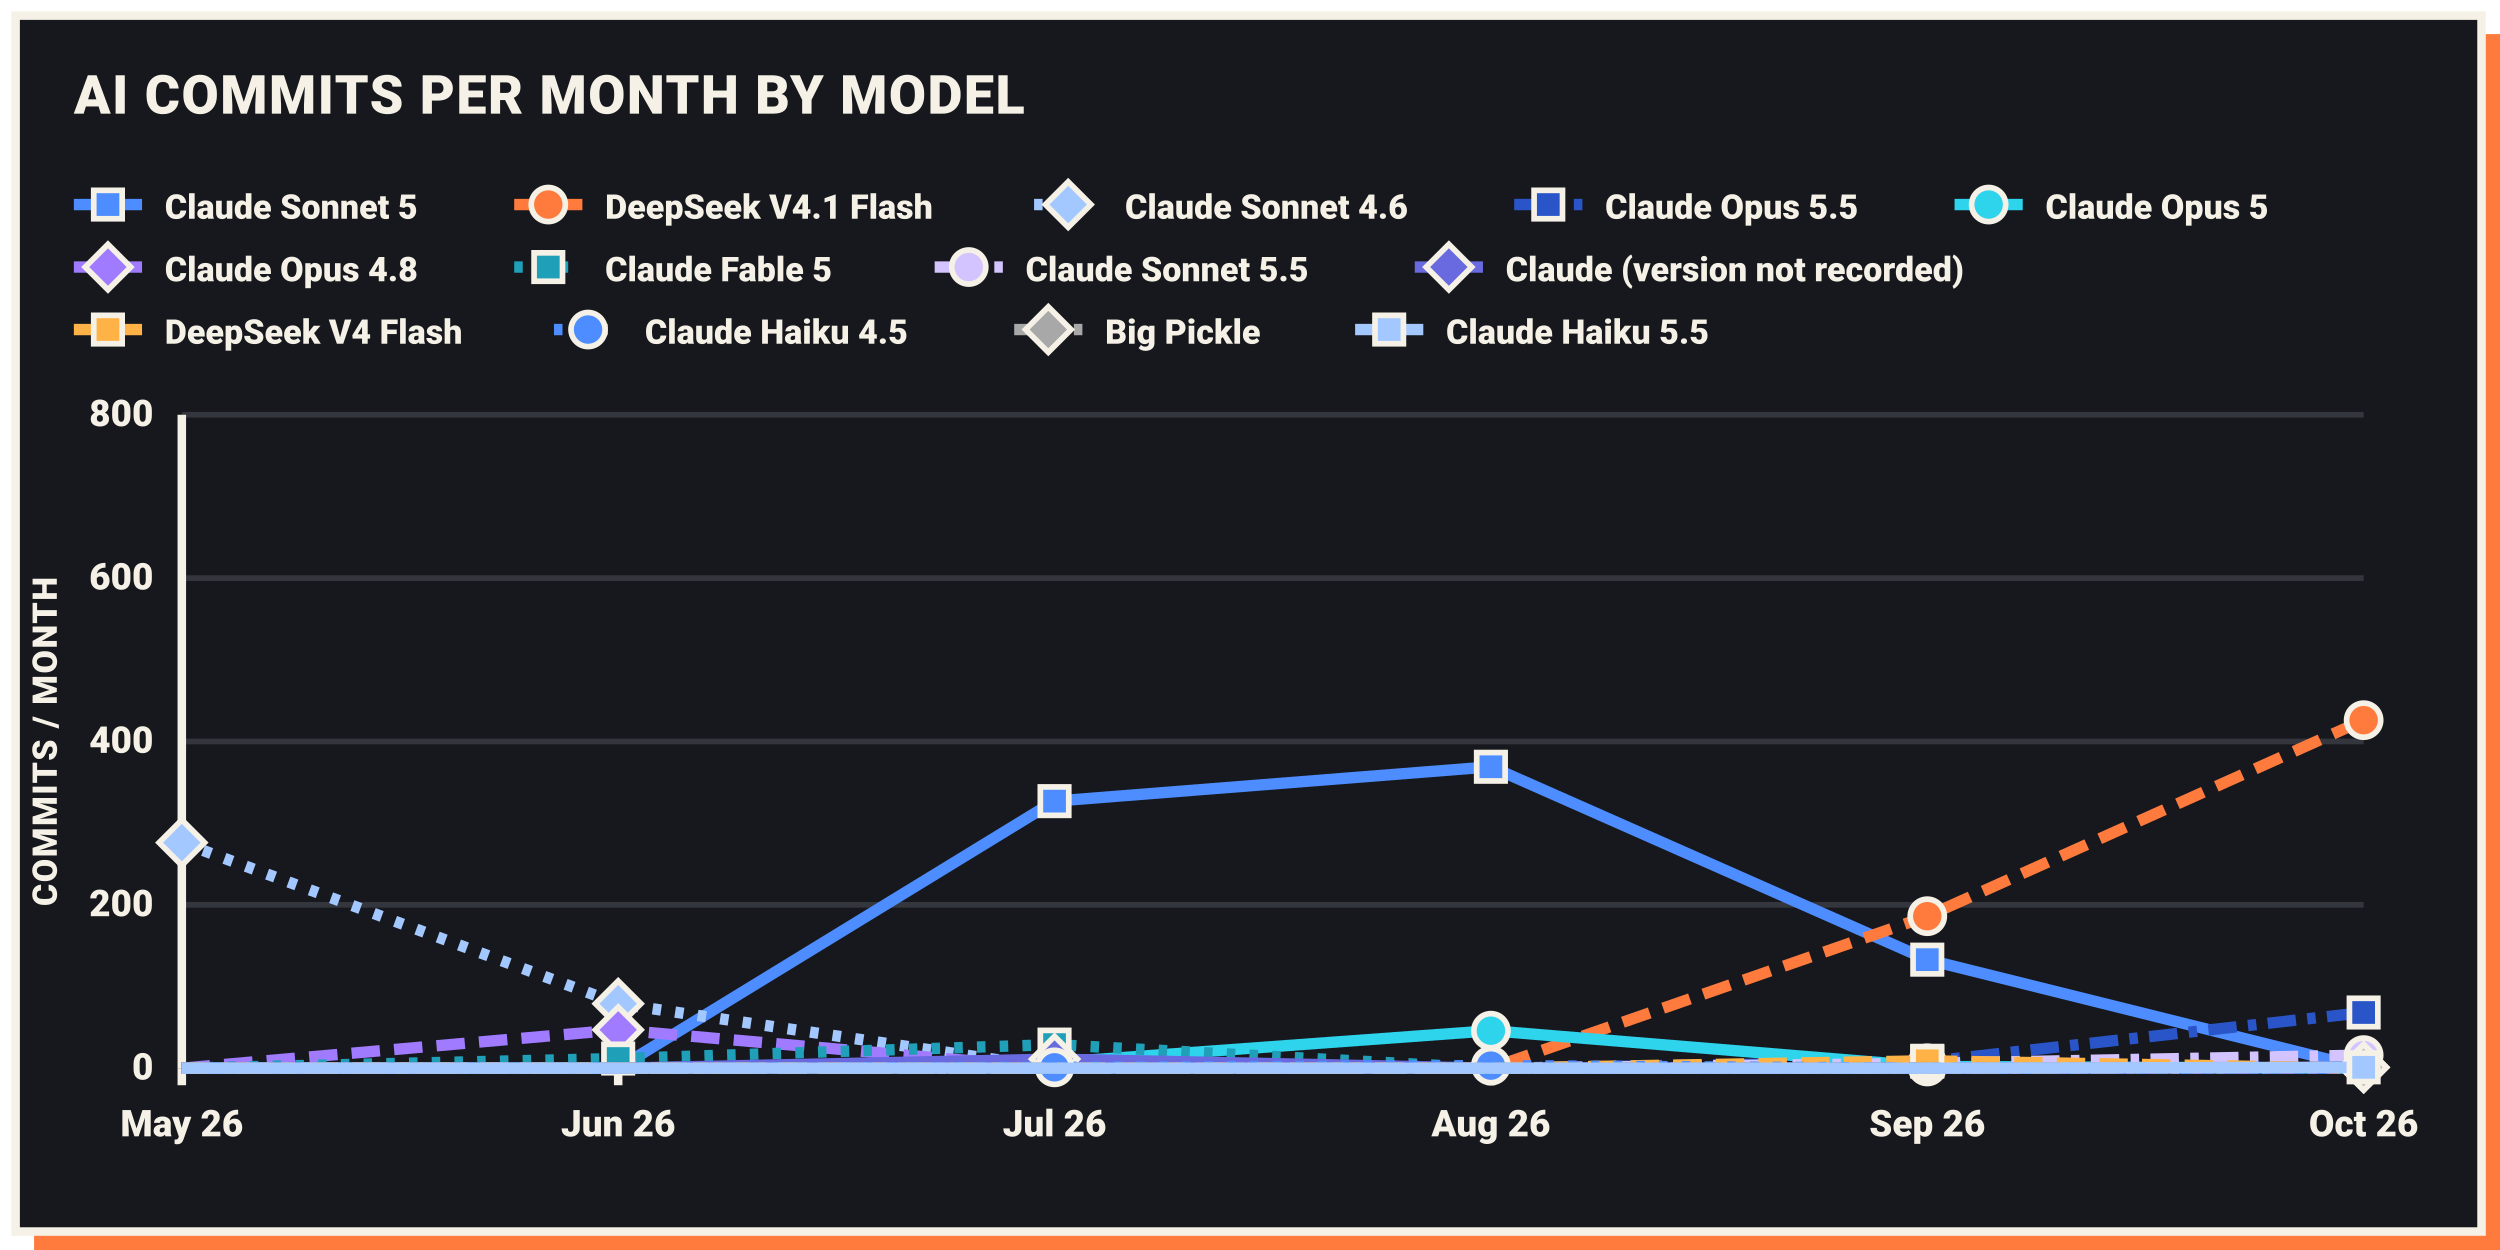
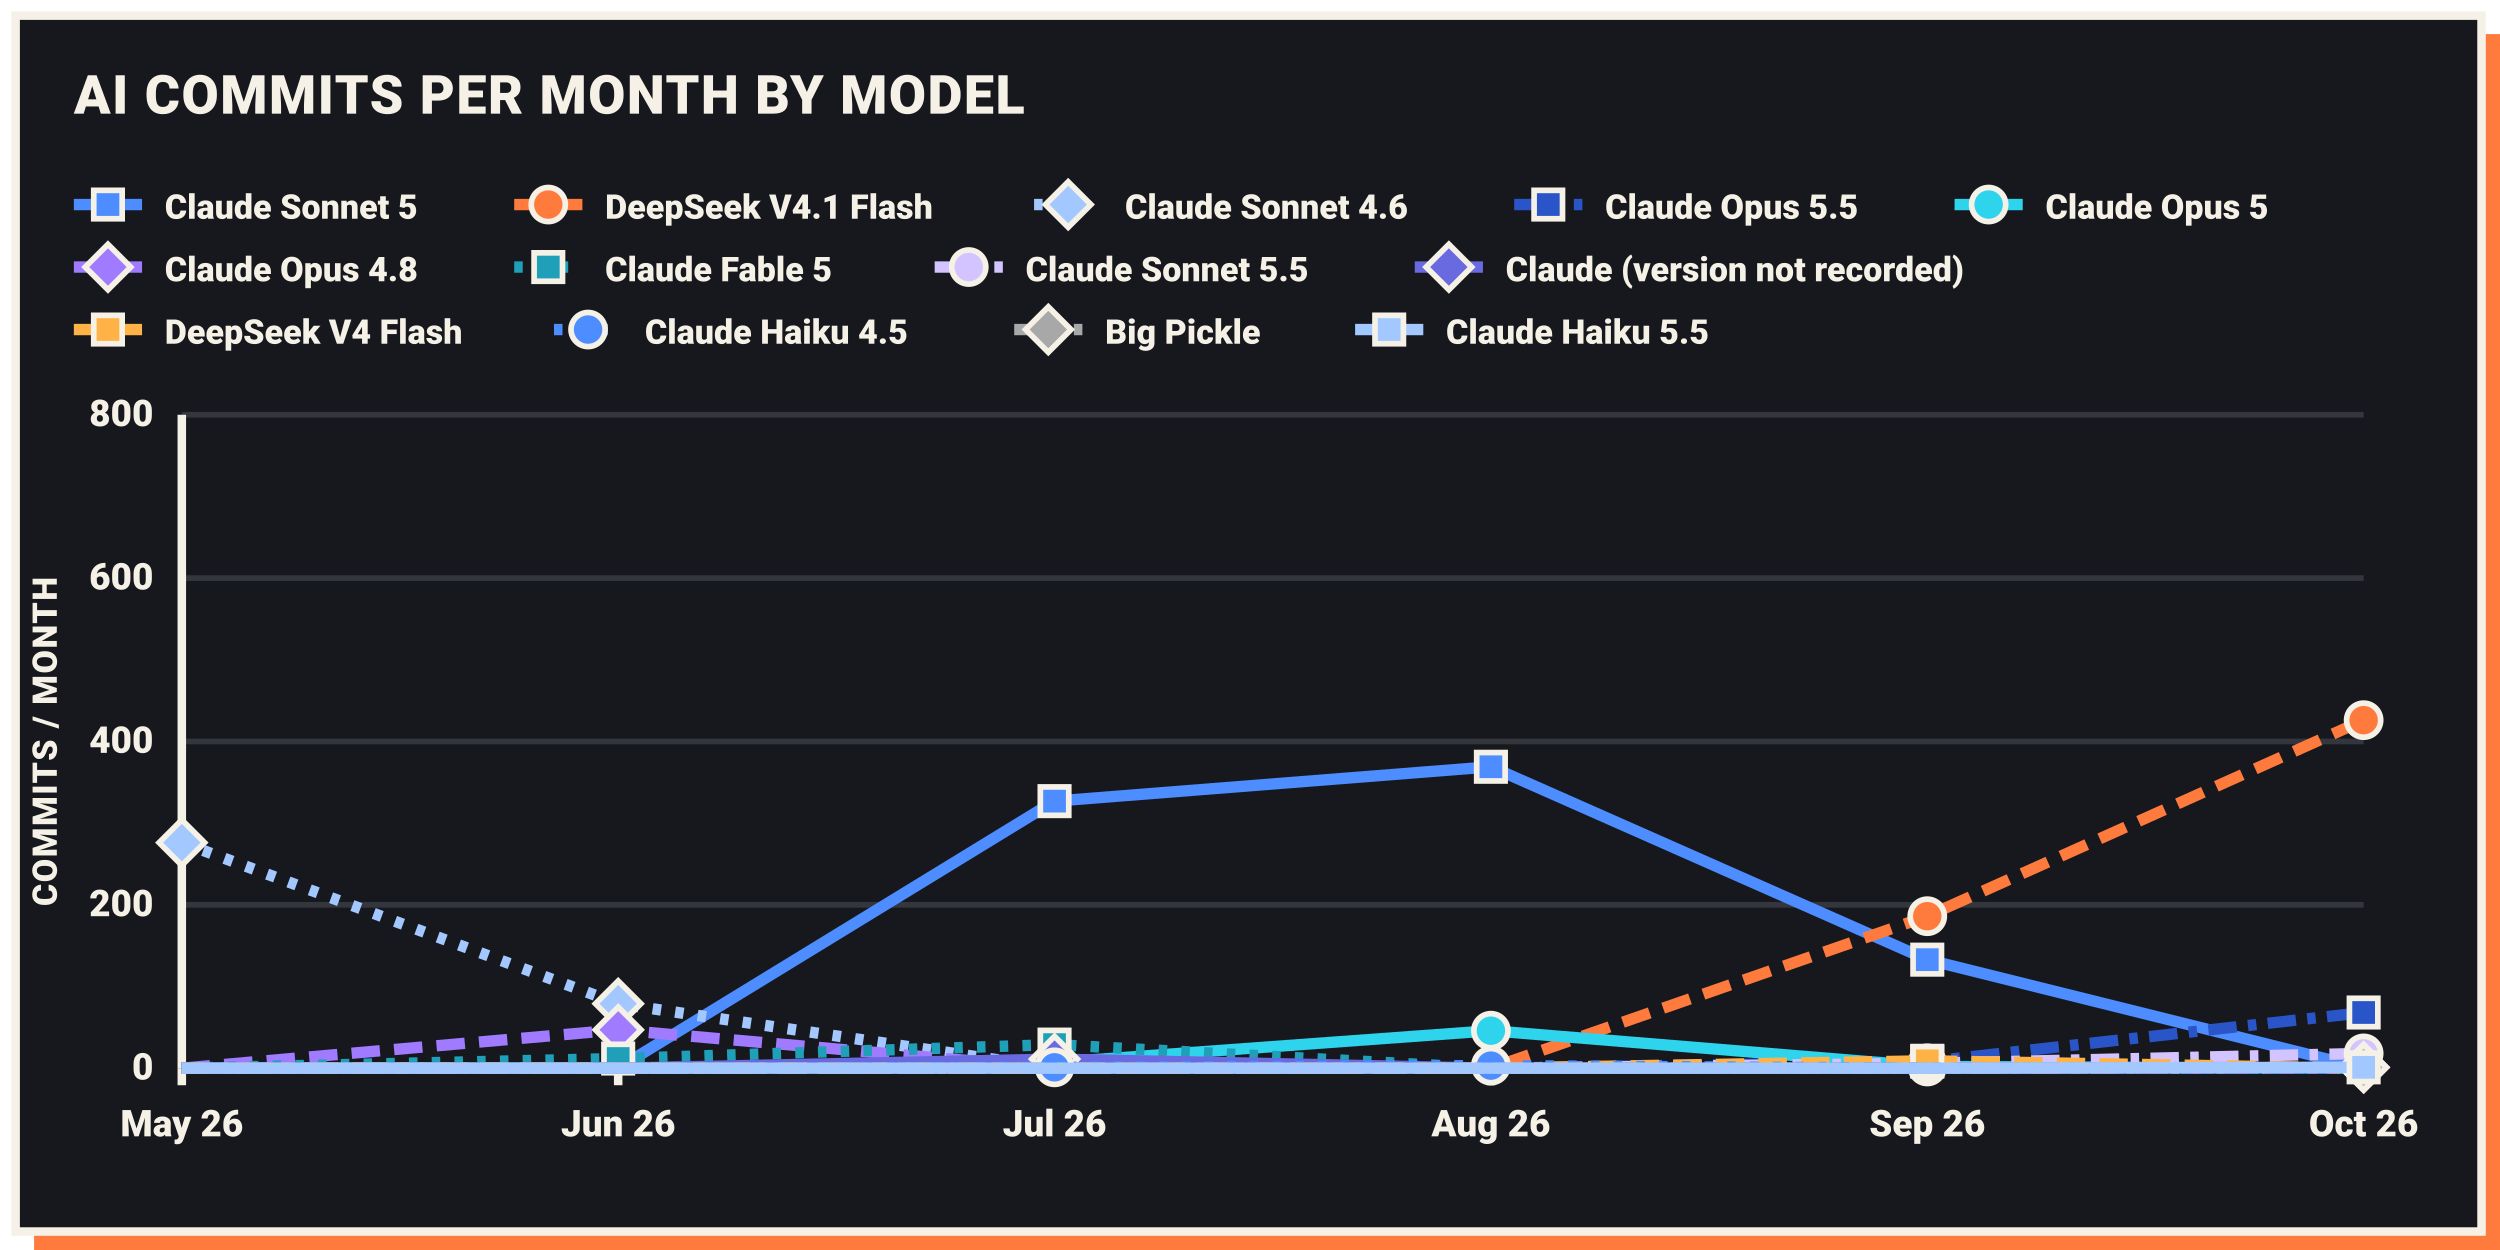
<svg xmlns="http://www.w3.org/2000/svg" viewBox="0 0 880 440" font-family="-apple-system, BlinkMacSystemFont, 'Segoe UI', Roboto, Helvetica, Arial, sans-serif" role="img" aria-labelledby="t d">
  <rect x="12" y="12" width="868" height="428" fill="#ff7a3d" />
  <rect x="5.5" y="5.5" width="868" height="428" fill="#16181d" stroke="#f5f1e6" stroke-width="3" />
  <text x="26" y="40" fill="#f5f1e6" font-weight="800" font-size="19" letter-spacing="0.5">AI COMMITS PER MONTH BY MODEL</text>
  <line x1="26" y1="72" x2="50" y2="72" stroke="#4d8dff" stroke-width="4" />
  <rect x="33.0" y="67.0" width="10" height="10" fill="#4d8dff" stroke="#f5f1e6" stroke-width="2" />
  <text x="58" y="77" fill="#f5f1e6" font-weight="800" font-size="12">Claude Sonnet 5</text>
  <line x1="181" y1="72" x2="205" y2="72" stroke="#ff7a3d" stroke-width="4" stroke-dasharray="10 5" />
  <circle cx="193.0" cy="72.0" r="6" fill="#ff7a3d" stroke="#f5f1e6" stroke-width="2" />
  <text x="213" y="77" fill="#f5f1e6" font-weight="800" font-size="12">DeepSeek V4.1 Flash</text>
  <line x1="364" y1="72" x2="388" y2="72" stroke="#a3c8ff" stroke-width="4" stroke-dasharray="3 5" />
  <polygon points="376.0,64.0 384.0,72.0 376.0,80.0 368.0,72.0" fill="#a3c8ff" stroke="#f5f1e6" stroke-width="2" />
  <text x="396" y="77" fill="#f5f1e6" font-weight="800" font-size="12">Claude Sonnet 4.6</text>
  <line x1="533" y1="72" x2="557" y2="72" stroke="#2a55c8" stroke-width="4" stroke-dasharray="10 4 3 4" />
  <rect x="540.0" y="67.0" width="10" height="10" fill="#2a55c8" stroke="#f5f1e6" stroke-width="2" />
  <text x="565" y="77" fill="#f5f1e6" font-weight="800" font-size="12">Claude Opus 5.5</text>
  <line x1="688" y1="72" x2="712" y2="72" stroke="#2ed3ec" stroke-width="4" />
  <circle cx="700.0" cy="72.0" r="6" fill="#2ed3ec" stroke="#f5f1e6" stroke-width="2" />
  <text x="720" y="77" fill="#f5f1e6" font-weight="800" font-size="12">Claude Opus 5</text>
  <line x1="26" y1="94" x2="50" y2="94" stroke="#a07bff" stroke-width="4" stroke-dasharray="10 5" />
  <polygon points="38.0,86.0 46.0,94.0 38.0,102.0 30.0,94.0" fill="#a07bff" stroke="#f5f1e6" stroke-width="2" />
  <text x="58" y="99" fill="#f5f1e6" font-weight="800" font-size="12">Claude Opus 4.8</text>
  <line x1="181" y1="94" x2="205" y2="94" stroke="#1fa0b8" stroke-width="4" stroke-dasharray="3 5" />
  <rect x="188.0" y="89.0" width="10" height="10" fill="#1fa0b8" stroke="#f5f1e6" stroke-width="2" />
  <text x="213" y="99" fill="#f5f1e6" font-weight="800" font-size="12">Claude Fable 5</text>
  <line x1="329" y1="94" x2="353" y2="94" stroke="#d3c4ff" stroke-width="4" stroke-dasharray="10 4 3 4" />
  <circle cx="341.0" cy="94.0" r="6" fill="#d3c4ff" stroke="#f5f1e6" stroke-width="2" />
  <text x="361" y="99" fill="#f5f1e6" font-weight="800" font-size="12">Claude Sonnet 5.5</text>
  <line x1="498" y1="94" x2="522" y2="94" stroke="#6a6ae0" stroke-width="4" />
  <polygon points="510.0,86.0 518.0,94.0 510.0,102.0 502.0,94.0" fill="#6a6ae0" stroke="#f5f1e6" stroke-width="2" />
  <text x="530" y="99" fill="#f5f1e6" font-weight="800" font-size="12">Claude (version not recorded)</text>
  <line x1="26" y1="116" x2="50" y2="116" stroke="#ffb347" stroke-width="4" stroke-dasharray="10 5" />
  <rect x="33.0" y="111.0" width="10" height="10" fill="#ffb347" stroke="#f5f1e6" stroke-width="2" />
  <text x="58" y="121" fill="#f5f1e6" font-weight="800" font-size="12">DeepSeek V4 Flash</text>
  <line x1="195" y1="116" x2="219" y2="116" stroke="#4d8dff" stroke-width="4" stroke-dasharray="3 5" />
  <circle cx="207.0" cy="116.0" r="6" fill="#4d8dff" stroke="#f5f1e6" stroke-width="2" />
  <text x="227" y="121" fill="#f5f1e6" font-weight="800" font-size="12">Claude Haiku 4.5</text>
  <line x1="357" y1="116" x2="381" y2="116" stroke="#a8a8a8" stroke-width="4" stroke-dasharray="10 4 3 4" />
  <polygon points="369.0,108.0 377.0,116.0 369.0,124.0 361.0,116.0" fill="#a8a8a8" stroke="#f5f1e6" stroke-width="2" />
  <text x="389" y="121" fill="#f5f1e6" font-weight="800" font-size="12">Big Pickle</text>
  <line x1="477" y1="116" x2="501" y2="116" stroke="#a3c8ff" stroke-width="4" />
  <rect x="484.0" y="111.0" width="10" height="10" fill="#a3c8ff" stroke="#f5f1e6" stroke-width="2" />
  <text x="509" y="121" fill="#f5f1e6" font-weight="800" font-size="12">Claude Haiku 5.5</text>
  <line x1="64" y1="376" x2="832" y2="376" stroke="#f5f1e6" stroke-width="3" />
  <text x="54" y="380" fill="#f5f1e6" font-weight="800" font-size="13" text-anchor="end">0</text>
  <line x1="64" y1="318.5" x2="832" y2="318.5" stroke="#34363d" stroke-width="2" />
  <text x="54" y="322.5" fill="#f5f1e6" font-weight="800" font-size="13" text-anchor="end">200</text>
  <line x1="64" y1="261" x2="832" y2="261" stroke="#34363d" stroke-width="2" />
  <text x="54" y="265" fill="#f5f1e6" font-weight="800" font-size="13" text-anchor="end">400</text>
  <line x1="64" y1="203.5" x2="832" y2="203.5" stroke="#34363d" stroke-width="2" />
  <text x="54" y="207.5" fill="#f5f1e6" font-weight="800" font-size="13" text-anchor="end">600</text>
  <line x1="64" y1="146" x2="832" y2="146" stroke="#34363d" stroke-width="2" />
  <text x="54" y="150" fill="#f5f1e6" font-weight="800" font-size="13" text-anchor="end">800</text>
  <line x1="64" y1="146" x2="64" y2="376" stroke="#f5f1e6" stroke-width="3" />
  <line x1="64" y1="376" x2="64" y2="382" stroke="#f5f1e6" stroke-width="3" />
  <text x="64" y="400" fill="#f5f1e6" font-weight="800" font-size="13" text-anchor="middle">May 26</text>
  <line x1="217.6" y1="376" x2="217.6" y2="382" stroke="#f5f1e6" stroke-width="3" />
  <text x="217.6" y="400" fill="#f5f1e6" font-weight="800" font-size="13" text-anchor="middle">Jun 26</text>
  <line x1="371.2" y1="376" x2="371.2" y2="382" stroke="#f5f1e6" stroke-width="3" />
  <text x="371.2" y="400" fill="#f5f1e6" font-weight="800" font-size="13" text-anchor="middle">Jul 26</text>
  <line x1="524.8" y1="376" x2="524.8" y2="382" stroke="#f5f1e6" stroke-width="3" />
  <text x="524.8" y="400" fill="#f5f1e6" font-weight="800" font-size="13" text-anchor="middle">Aug 26</text>
  <line x1="678.4" y1="376" x2="678.4" y2="382" stroke="#f5f1e6" stroke-width="3" />
  <text x="678.4" y="400" fill="#f5f1e6" font-weight="800" font-size="13" text-anchor="middle">Sep 26</text>
  <line x1="832" y1="376" x2="832" y2="382" stroke="#f5f1e6" stroke-width="3" />
  <text x="832" y="400" fill="#f5f1e6" font-weight="800" font-size="13" text-anchor="middle">Oct 26</text>
  <text x="20" y="261" fill="#f5f1e6" font-weight="800" font-size="12" text-anchor="middle" letter-spacing="0.5" transform="rotate(-90 20 261)">COMMITS / MONTH</text>
  <polyline points="64.0,376.0 217.6,376.0 371.2,282.0 524.8,269.9 678.4,337.8 832.0,376.0" fill="none" stroke="#4d8dff" stroke-width="4" stroke-linejoin="miter" />
  <rect x="366.2" y="277.0" width="10" height="10" fill="#4d8dff" stroke="#f5f1e6" stroke-width="2" />
  <rect x="519.8" y="264.9" width="10" height="10" fill="#4d8dff" stroke="#f5f1e6" stroke-width="2" />
  <rect x="673.4" y="332.8" width="10" height="10" fill="#4d8dff" stroke="#f5f1e6" stroke-width="2" />
  <polyline points="64.0,376.0 217.6,376.0 371.2,376.0 524.8,376.0 678.4,322.5 832.0,253.5" fill="none" stroke="#ff7a3d" stroke-width="4" stroke-linejoin="miter" stroke-dasharray="10 5" />
  <circle cx="678.4" cy="322.5" r="6" fill="#ff7a3d" stroke="#f5f1e6" stroke-width="2" />
  <circle cx="832.0" cy="253.5" r="6" fill="#ff7a3d" stroke="#f5f1e6" stroke-width="2" />
  <polyline points="64.0,296.6 217.6,353.3 371.2,376.0 524.8,376.0 678.4,376.0 832.0,376.0" fill="none" stroke="#a3c8ff" stroke-width="4" stroke-linejoin="miter" stroke-dasharray="3 5" />
  <polygon points="64.0,288.6 72.0,296.6 64.0,304.6 56.0,296.6" fill="#a3c8ff" stroke="#f5f1e6" stroke-width="2" />
  <polygon points="217.6,345.3 225.6,353.3 217.6,361.3 209.6,353.3" fill="#a3c8ff" stroke="#f5f1e6" stroke-width="2" />
  <polyline points="64.0,376.0 217.6,376.0 371.2,376.0 524.8,376.0 678.4,373.7 832.0,356.4" fill="none" stroke="#2a55c8" stroke-width="4" stroke-linejoin="miter" stroke-dasharray="10 4 3 4" />
  <rect x="673.4" y="368.7" width="10" height="10" fill="#2a55c8" stroke="#f5f1e6" stroke-width="2" />
  <rect x="827.0" y="351.4" width="10" height="10" fill="#2a55c8" stroke="#f5f1e6" stroke-width="2" />
  <polyline points="64.0,376.0 217.6,376.0 371.2,374.0 524.8,362.8 678.4,375.4 832.0,376.0" fill="none" stroke="#2ed3ec" stroke-width="4" stroke-linejoin="miter" />
  <circle cx="371.2" cy="374.0" r="6" fill="#2ed3ec" stroke="#f5f1e6" stroke-width="2" />
  <circle cx="524.8" cy="362.8" r="6" fill="#2ed3ec" stroke="#f5f1e6" stroke-width="2" />
  <circle cx="678.4" cy="375.4" r="6" fill="#2ed3ec" stroke="#f5f1e6" stroke-width="2" />
  <polyline points="64.0,376.0 217.6,362.5 371.2,376.0 524.8,376.0 678.4,376.0 832.0,376.0" fill="none" stroke="#a07bff" stroke-width="4" stroke-linejoin="miter" stroke-dasharray="10 5" />
  <polygon points="217.6,354.5 225.6,362.5 217.6,370.5 209.6,362.5" fill="#a07bff" stroke="#f5f1e6" stroke-width="2" />
  <polyline points="64.0,376.0 217.6,372.6 371.2,367.7 524.8,376.0 678.4,376.0 832.0,376.0" fill="none" stroke="#1fa0b8" stroke-width="4" stroke-linejoin="miter" stroke-dasharray="3 5" />
  <rect x="212.6" y="367.6" width="10" height="10" fill="#1fa0b8" stroke="#f5f1e6" stroke-width="2" />
  <rect x="366.2" y="362.7" width="10" height="10" fill="#1fa0b8" stroke="#f5f1e6" stroke-width="2" />
-   <polyline points="64.0,376.0 217.6,376.0 371.2,376.0 524.8,376.0 678.4,374.3 832.0,371.4" fill="none" stroke="#d3c4ff" stroke-width="4" stroke-linejoin="miter" stroke-dasharray="10 4 3 4" />
+   <polyline points="64.0,376.0 217.6,376.0 371.2,376.0 524.8,376.0 678.4,374.3 832.0,370.8" fill="none" stroke="#d3c4ff" stroke-width="4" stroke-linejoin="miter" stroke-dasharray="10 4 3 4" />
  <circle cx="678.4" cy="374.3" r="6" fill="#d3c4ff" stroke="#f5f1e6" stroke-width="2" />
-   <circle cx="832.0" cy="371.4" r="6" fill="#d3c4ff" stroke="#f5f1e6" stroke-width="2" />
+   <circle cx="832.0" cy="370.8" r="6" fill="#d3c4ff" stroke="#f5f1e6" stroke-width="2" />
  <polyline points="64.0,376.0 217.6,376.0 371.2,372.8 524.8,376.0 678.4,376.0 832.0,375.7" fill="none" stroke="#6a6ae0" stroke-width="4" stroke-linejoin="miter" />
  <polygon points="371.2,364.8 379.2,372.8 371.2,380.8 363.2,372.8" fill="#6a6ae0" stroke="#f5f1e6" stroke-width="2" />
  <polygon points="832.0,367.7 840.0,375.7 832.0,383.7 824.0,375.7" fill="#6a6ae0" stroke="#f5f1e6" stroke-width="2" />
  <polyline points="64.0,376.0 217.6,376.0 371.2,376.0 524.8,376.0 678.4,373.4 832.0,376.0" fill="none" stroke="#ffb347" stroke-width="4" stroke-linejoin="miter" stroke-dasharray="10 5" />
  <rect x="673.4" y="368.4" width="10" height="10" fill="#ffb347" stroke="#f5f1e6" stroke-width="2" />
  <polyline points="64.0,376.0 217.6,376.0 371.2,375.7 524.8,375.1 678.4,376.0 832.0,376.0" fill="none" stroke="#4d8dff" stroke-width="4" stroke-linejoin="miter" stroke-dasharray="3 5" />
  <circle cx="371.2" cy="375.7" r="6" fill="#4d8dff" stroke="#f5f1e6" stroke-width="2" />
  <circle cx="524.8" cy="375.1" r="6" fill="#4d8dff" stroke="#f5f1e6" stroke-width="2" />
  <polyline points="64.0,376.0 217.6,376.0 371.2,376.0 524.8,376.0 678.4,376.0 832.0,375.7" fill="none" stroke="#a8a8a8" stroke-width="4" stroke-linejoin="miter" stroke-dasharray="10 4 3 4" />
  <polygon points="832.0,367.7 840.0,375.7 832.0,383.7 824.0,375.7" fill="#a8a8a8" stroke="#f5f1e6" stroke-width="2" />
  <polyline points="64.0,376.0 217.6,376.0 371.2,376.0 524.8,376.0 678.4,376.0 832.0,375.7" fill="none" stroke="#a3c8ff" stroke-width="4" stroke-linejoin="miter" />
  <rect x="827.0" y="370.7" width="10" height="10" fill="#a3c8ff" stroke="#f5f1e6" stroke-width="2" />
</svg>
